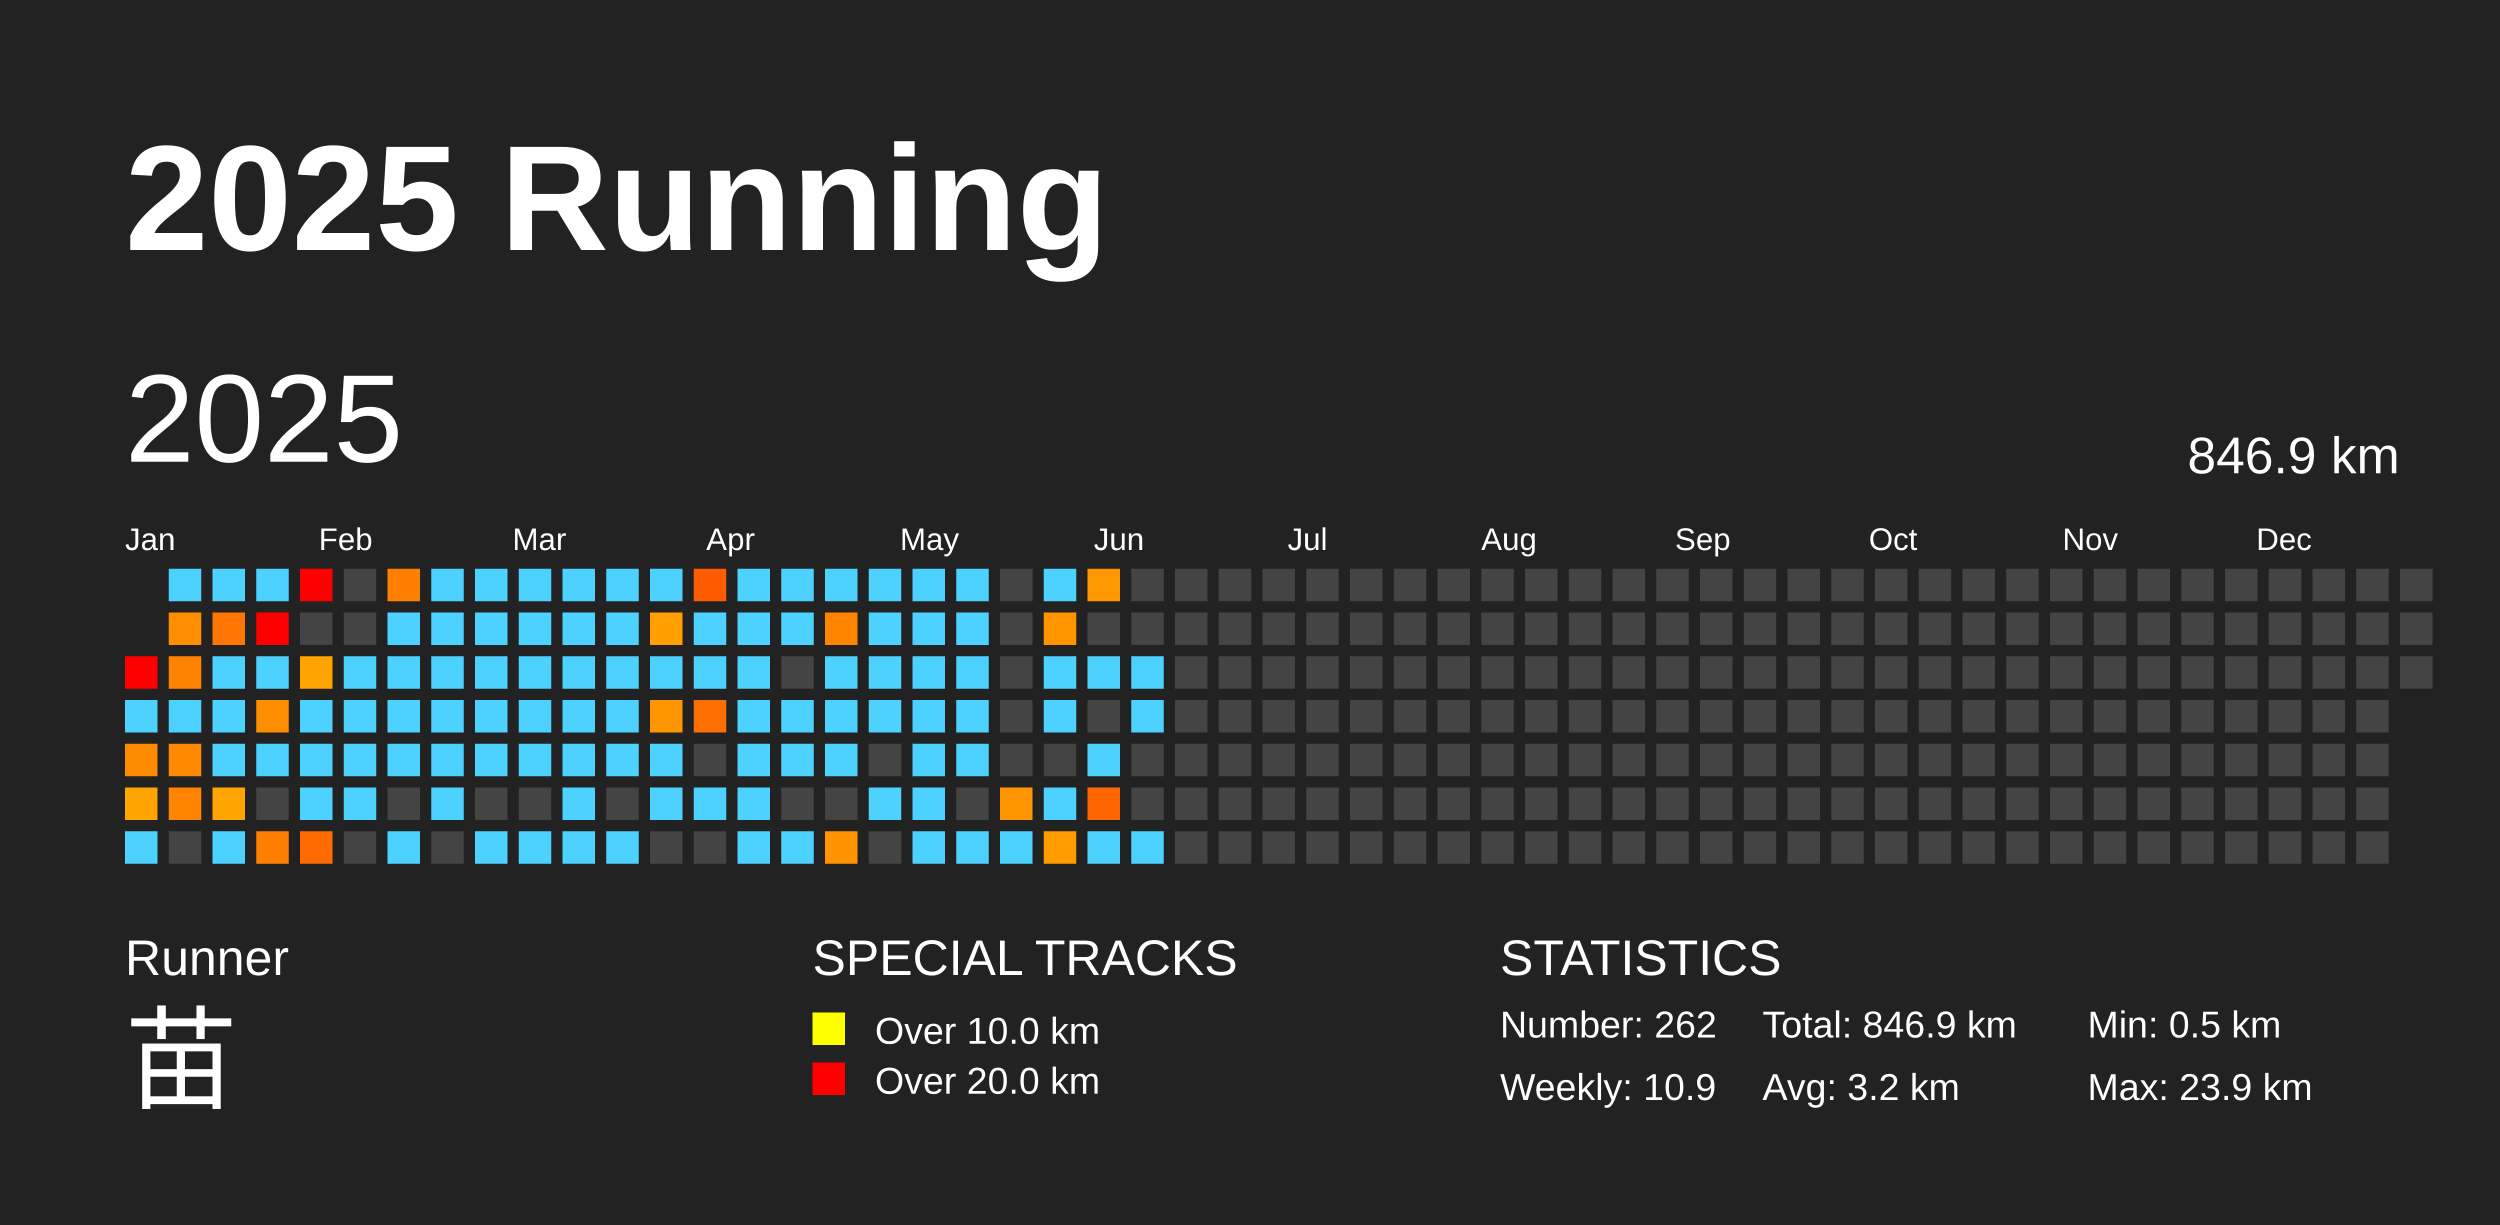
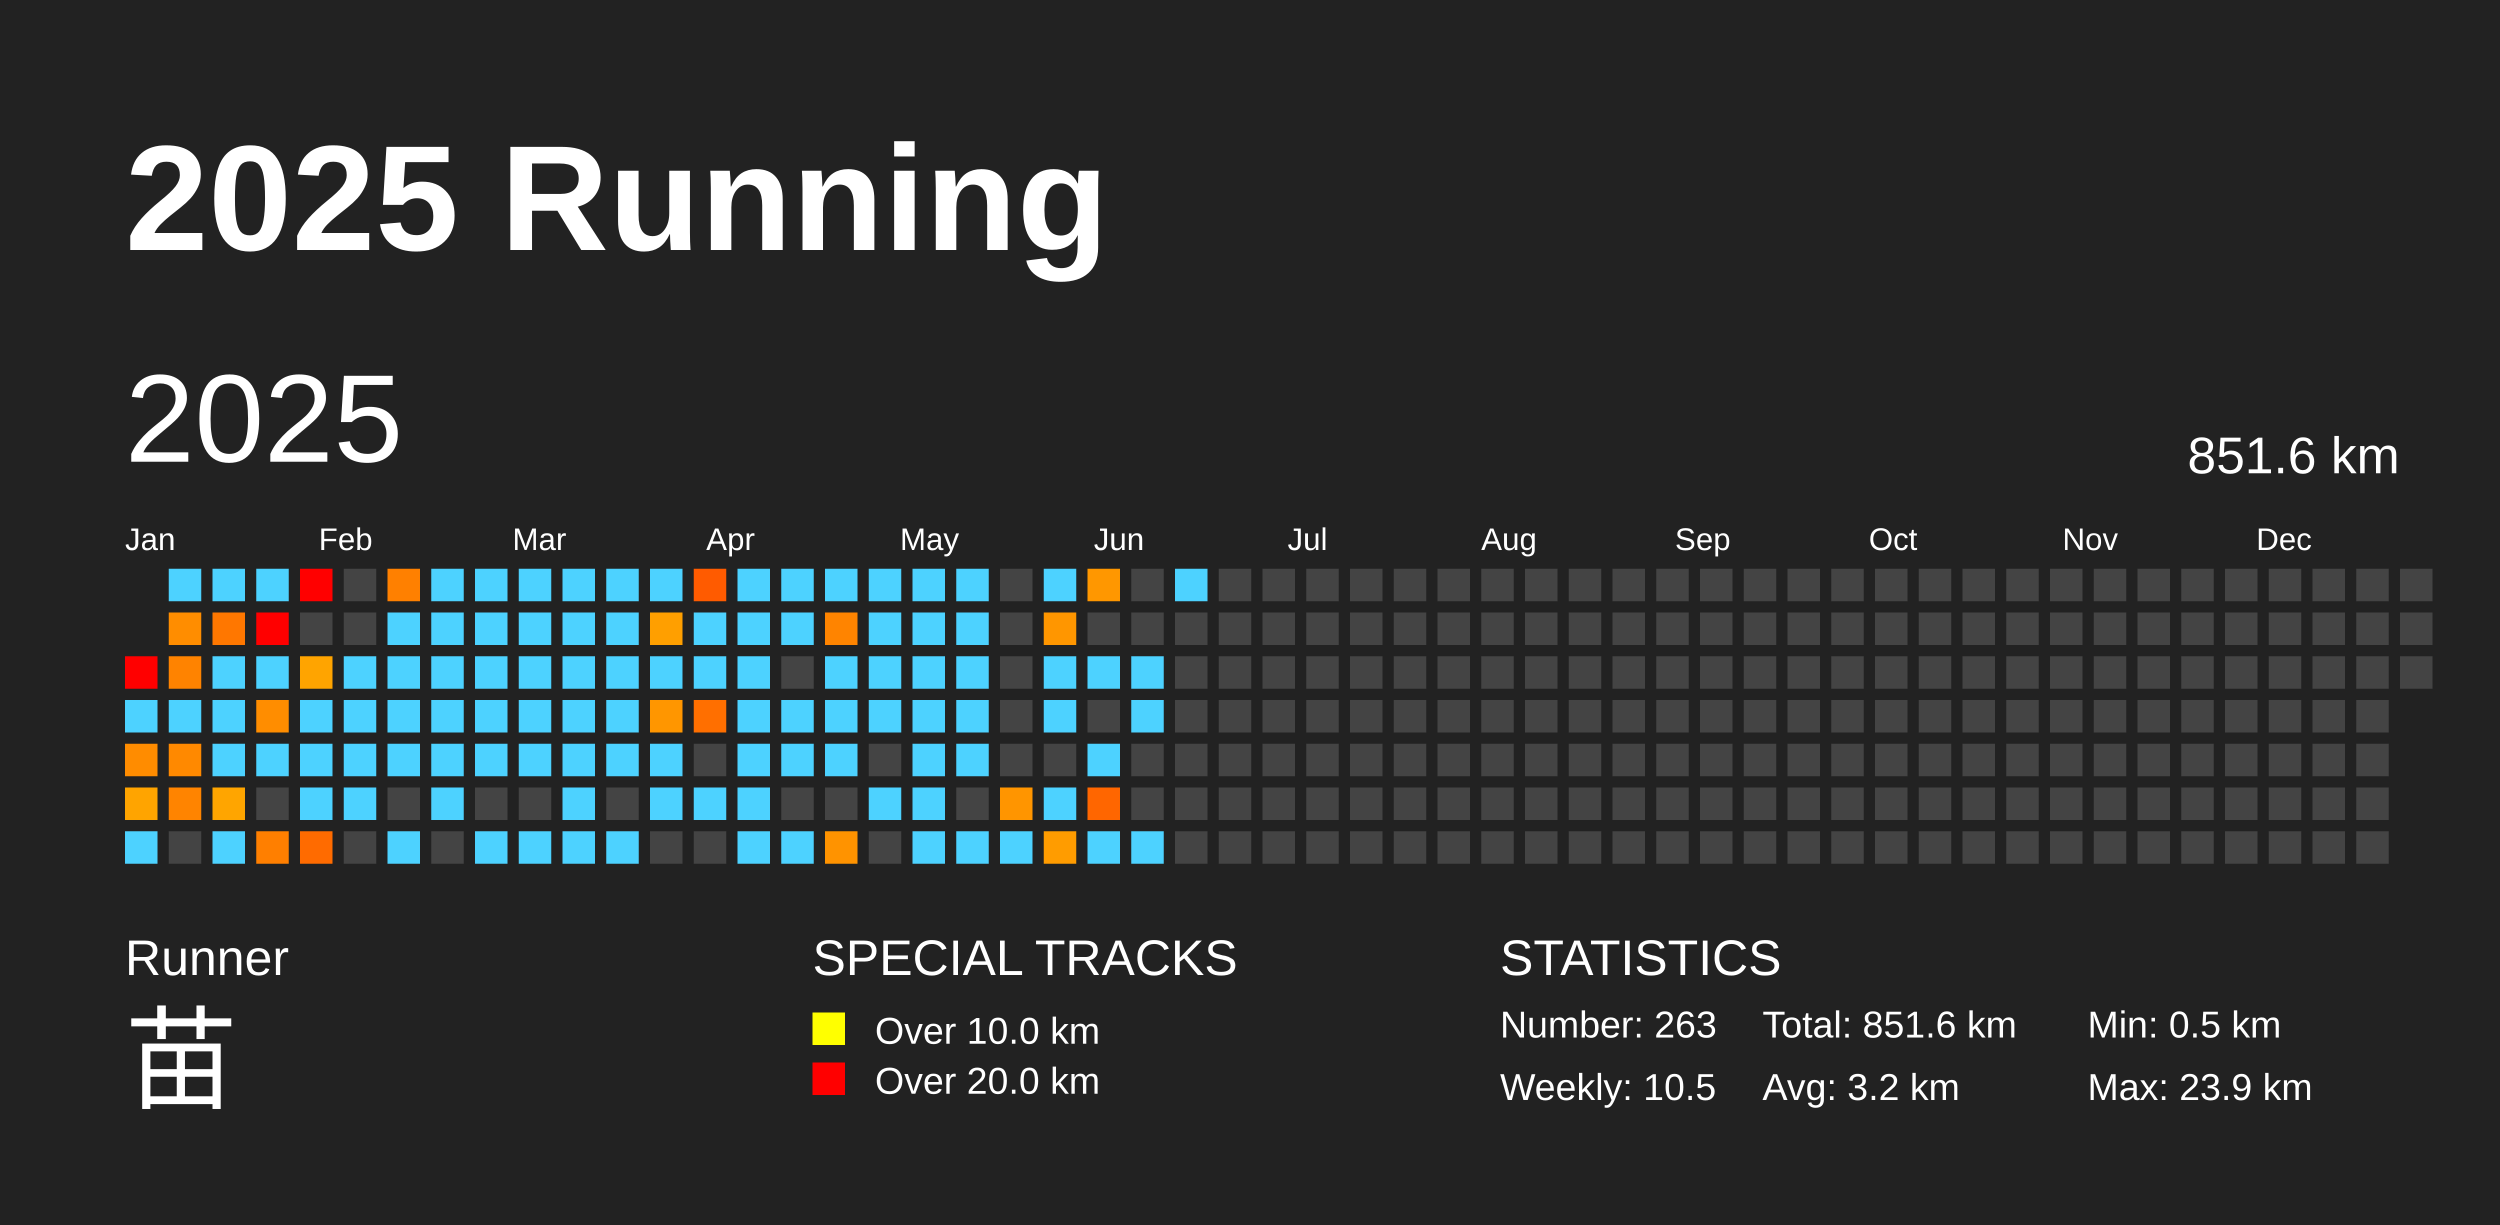
<svg xmlns="http://www.w3.org/2000/svg" baseProfile="full" height="98mm" version="1.1" viewBox="0,0,200,98" width="200mm">
  <defs />
  <rect fill="#222222" height="98" width="200" x="0" y="0" />
  <text fill="#FFFFFF" style="font-size:12px; font-family:Arial; font-weight:bold;" x="10" y="20">2025 Running</text>
  <text fill="#FFFFFF" style="font-size:4px; font-family:Arial" x="10" y="78">Runner</text>
  <text fill="#FFFFFF" style="font-size:9px; font-family:Arial" x="10" y="88">苗</text>
  <text fill="#FFFFFF" style="font-size:4px; font-family:Arial" x="65" y="78">SPECIAL TRACKS</text>
  <rect fill="yellow" height="2.6" width="2.6" x="65" y="81" />
  <text fill="#FFFFFF" style="font-size:3px; font-family:Arial" x="70" y="83.5">Over 10.0 km</text>
  <rect fill="red" height="2.6" width="2.6" x="65" y="85" />
  <text fill="#FFFFFF" style="font-size:3px; font-family:Arial" x="70" y="87.5">Over 20.0 km</text>
  <text fill="#FFFFFF" style="font-size:4px; font-family:Arial" x="120" y="78">STATISTICS</text>
-   <text fill="#FFFFFF" style="font-size:3px; font-family:Arial" x="120" y="83">Number: 262</text>
-   <text fill="#FFFFFF" style="font-size:3px; font-family:Arial" x="120" y="88">Weekly: 10.9</text>
-   <text fill="#FFFFFF" style="font-size:3px; font-family:Arial" x="141" y="83">Total: 846.9 km</text>
+   <text fill="#FFFFFF" style="font-size:3px; font-family:Arial" x="120" y="83">Number: 263</text>
+   <text fill="#FFFFFF" style="font-size:3px; font-family:Arial" x="120" y="88">Weekly: 10.5</text>
+   <text fill="#FFFFFF" style="font-size:3px; font-family:Arial" x="141" y="83">Total: 851.6 km</text>
  <text fill="#FFFFFF" style="font-size:3px; font-family:Arial" x="141" y="88">Avg: 3.2 km</text>
  <text fill="#FFFFFF" style="font-size:3px; font-family:Arial" x="167" y="83">Min: 0.5 km</text>
  <text fill="#FFFFFF" style="font-size:3px; font-family:Arial" x="167" y="88">Max: 23.9 km</text>
  <text dominant-baseline="hanging" fill="#FFFFFF" style="font-size:10.0px; font-family:Arial;" x="10" y="30">2025</text>
-   <text dominant-baseline="hanging" fill="#FFFFFF" style="font-size:4.125px; font-family:Arial;" x="175" y="35">846.9 km</text>
+   <text dominant-baseline="hanging" fill="#FFFFFF" style="font-size:4.125px; font-family:Arial;" x="175" y="35">851.6 km</text>
  <text fill="#FFFFFF" style="font-size:2.5px; font-family:Arial" x="10.0" y="44">Jan</text>
  <text fill="#FFFFFF" style="font-size:2.5px; font-family:Arial" x="25.5" y="44">Feb</text>
  <text fill="#FFFFFF" style="font-size:2.5px; font-family:Arial" x="41.0" y="44">Mar</text>
  <text fill="#FFFFFF" style="font-size:2.5px; font-family:Arial" x="56.5" y="44">Apr</text>
  <text fill="#FFFFFF" style="font-size:2.5px; font-family:Arial" x="72.0" y="44">May</text>
  <text fill="#FFFFFF" style="font-size:2.5px; font-family:Arial" x="87.5" y="44">Jun</text>
  <text fill="#FFFFFF" style="font-size:2.5px; font-family:Arial" x="103.0" y="44">Jul</text>
  <text fill="#FFFFFF" style="font-size:2.5px; font-family:Arial" x="118.5" y="44">Aug</text>
  <text fill="#FFFFFF" style="font-size:2.5px; font-family:Arial" x="134.0" y="44">Sep</text>
  <text fill="#FFFFFF" style="font-size:2.5px; font-family:Arial" x="149.5" y="44">Oct</text>
  <text fill="#FFFFFF" style="font-size:2.5px; font-family:Arial" x="165.0" y="44">Nov</text>
  <text fill="#FFFFFF" style="font-size:2.5px; font-family:Arial" x="180.5" y="44">Dec</text>
  <rect fill="red" height="2.6" width="2.6" x="10.0" y="52.5" />
  <rect fill="#4dd2ff" height="2.6" width="2.6" x="10.0" y="56.0" />
  <rect fill="#ff8c00" height="2.6" width="2.6" x="10.0" y="59.5" />
  <rect fill="#ffa400" height="2.6" width="2.6" x="10.0" y="63.0" />
  <rect fill="#4dd2ff" height="2.6" width="2.6" x="10.0" y="66.5" />
  <rect fill="#4dd2ff" height="2.6" width="2.6" x="13.5" y="45.5" />
  <rect fill="#ff8d00" height="2.6" width="2.6" x="13.5" y="49.0" />
  <rect fill="#ff8300" height="2.6" width="2.6" x="13.5" y="52.5" />
  <rect fill="#4dd2ff" height="2.6" width="2.6" x="13.5" y="56.0" />
  <rect fill="#ff8900" height="2.6" width="2.6" x="13.5" y="59.5" />
  <rect fill="#ff8400" height="2.6" width="2.6" x="13.5" y="63.0" />
  <rect fill="#444444" height="2.6" width="2.6" x="13.5" y="66.5" />
  <rect fill="#4dd2ff" height="2.6" width="2.6" x="17.0" y="45.5" />
  <rect fill="#ff7700" height="2.6" width="2.6" x="17.0" y="49.0" />
  <rect fill="#4dd2ff" height="2.6" width="2.6" x="17.0" y="52.5" />
  <rect fill="#4dd2ff" height="2.6" width="2.6" x="17.0" y="56.0" />
  <rect fill="#4dd2ff" height="2.6" width="2.6" x="17.0" y="59.5" />
  <rect fill="#ffa500" height="2.6" width="2.6" x="17.0" y="63.0" />
  <rect fill="#4dd2ff" height="2.6" width="2.6" x="17.0" y="66.5" />
  <rect fill="#4dd2ff" height="2.6" width="2.6" x="20.5" y="45.5" />
  <rect fill="red" height="2.6" width="2.6" x="20.5" y="49.0" />
  <rect fill="#4dd2ff" height="2.6" width="2.6" x="20.5" y="52.5" />
  <rect fill="#ff8d00" height="2.6" width="2.6" x="20.5" y="56.0" />
  <rect fill="#4dd2ff" height="2.6" width="2.6" x="20.5" y="59.5" />
  <rect fill="#444444" height="2.6" width="2.6" x="20.5" y="63.0" />
  <rect fill="#ff7f00" height="2.6" width="2.6" x="20.5" y="66.5" />
  <rect fill="red" height="2.6" width="2.6" x="24.0" y="45.5" />
  <rect fill="#444444" height="2.6" width="2.6" x="24.0" y="49.0" />
  <rect fill="#ffa400" height="2.6" width="2.6" x="24.0" y="52.5" />
  <rect fill="#4dd2ff" height="2.6" width="2.6" x="24.0" y="56.0" />
  <rect fill="#4dd2ff" height="2.6" width="2.6" x="24.0" y="59.5" />
  <rect fill="#4dd2ff" height="2.6" width="2.6" x="24.0" y="63.0" />
  <rect fill="#ff6b00" height="2.6" width="2.6" x="24.0" y="66.5" />
  <rect fill="#444444" height="2.6" width="2.6" x="27.5" y="45.5" />
  <rect fill="#444444" height="2.6" width="2.6" x="27.5" y="49.0" />
  <rect fill="#4dd2ff" height="2.6" width="2.6" x="27.5" y="52.5" />
  <rect fill="#4dd2ff" height="2.6" width="2.6" x="27.5" y="56.0" />
  <rect fill="#4dd2ff" height="2.6" width="2.6" x="27.5" y="59.5" />
  <rect fill="#4dd2ff" height="2.6" width="2.6" x="27.5" y="63.0" />
  <rect fill="#444444" height="2.6" width="2.6" x="27.5" y="66.5" />
  <rect fill="#ff8000" height="2.6" width="2.6" x="31.0" y="45.5" />
  <rect fill="#4dd2ff" height="2.6" width="2.6" x="31.0" y="49.0" />
  <rect fill="#4dd2ff" height="2.6" width="2.6" x="31.0" y="52.5" />
  <rect fill="#4dd2ff" height="2.6" width="2.6" x="31.0" y="56.0" />
  <rect fill="#4dd2ff" height="2.6" width="2.6" x="31.0" y="59.5" />
  <rect fill="#444444" height="2.6" width="2.6" x="31.0" y="63.0" />
  <rect fill="#4dd2ff" height="2.6" width="2.6" x="31.0" y="66.5" />
  <rect fill="#4dd2ff" height="2.6" width="2.6" x="34.5" y="45.5" />
  <rect fill="#4dd2ff" height="2.6" width="2.6" x="34.5" y="49.0" />
  <rect fill="#4dd2ff" height="2.6" width="2.6" x="34.5" y="52.5" />
  <rect fill="#4dd2ff" height="2.6" width="2.6" x="34.5" y="56.0" />
  <rect fill="#4dd2ff" height="2.6" width="2.6" x="34.5" y="59.5" />
  <rect fill="#4dd2ff" height="2.6" width="2.6" x="34.5" y="63.0" />
  <rect fill="#444444" height="2.6" width="2.6" x="34.5" y="66.5" />
  <rect fill="#4dd2ff" height="2.6" width="2.6" x="38.0" y="45.5" />
  <rect fill="#4dd2ff" height="2.6" width="2.6" x="38.0" y="49.0" />
  <rect fill="#4dd2ff" height="2.6" width="2.6" x="38.0" y="52.5" />
  <rect fill="#4dd2ff" height="2.6" width="2.6" x="38.0" y="56.0" />
  <rect fill="#4dd2ff" height="2.6" width="2.6" x="38.0" y="59.5" />
  <rect fill="#444444" height="2.6" width="2.6" x="38.0" y="63.0" />
  <rect fill="#4dd2ff" height="2.6" width="2.6" x="38.0" y="66.5" />
  <rect fill="#4dd2ff" height="2.6" width="2.6" x="41.5" y="45.5" />
  <rect fill="#4dd2ff" height="2.6" width="2.6" x="41.5" y="49.0" />
  <rect fill="#4dd2ff" height="2.6" width="2.6" x="41.5" y="52.5" />
  <rect fill="#4dd2ff" height="2.6" width="2.6" x="41.5" y="56.0" />
  <rect fill="#4dd2ff" height="2.6" width="2.6" x="41.5" y="59.5" />
  <rect fill="#444444" height="2.6" width="2.6" x="41.5" y="63.0" />
  <rect fill="#4dd2ff" height="2.6" width="2.6" x="41.5" y="66.5" />
  <rect fill="#4dd2ff" height="2.6" width="2.6" x="45.0" y="45.5" />
  <rect fill="#4dd2ff" height="2.6" width="2.6" x="45.0" y="49.0" />
  <rect fill="#4dd2ff" height="2.6" width="2.6" x="45.0" y="52.5" />
  <rect fill="#4dd2ff" height="2.6" width="2.6" x="45.0" y="56.0" />
  <rect fill="#4dd2ff" height="2.6" width="2.6" x="45.0" y="59.5" />
  <rect fill="#4dd2ff" height="2.6" width="2.6" x="45.0" y="63.0" />
  <rect fill="#4dd2ff" height="2.6" width="2.6" x="45.0" y="66.5" />
  <rect fill="#4dd2ff" height="2.6" width="2.6" x="48.5" y="45.5" />
  <rect fill="#4dd2ff" height="2.6" width="2.6" x="48.5" y="49.0" />
  <rect fill="#4dd2ff" height="2.6" width="2.6" x="48.5" y="52.5" />
  <rect fill="#4dd2ff" height="2.6" width="2.6" x="48.5" y="56.0" />
  <rect fill="#4dd2ff" height="2.6" width="2.6" x="48.5" y="59.5" />
  <rect fill="#444444" height="2.6" width="2.6" x="48.5" y="63.0" />
  <rect fill="#4dd2ff" height="2.6" width="2.6" x="48.5" y="66.5" />
  <rect fill="#4dd2ff" height="2.6" width="2.6" x="52.0" y="45.5" />
  <rect fill="#ff9f00" height="2.6" width="2.6" x="52.0" y="49.0" />
  <rect fill="#4dd2ff" height="2.6" width="2.6" x="52.0" y="52.5" />
  <rect fill="#ff9600" height="2.6" width="2.6" x="52.0" y="56.0" />
  <rect fill="#4dd2ff" height="2.6" width="2.6" x="52.0" y="59.5" />
  <rect fill="#4dd2ff" height="2.6" width="2.6" x="52.0" y="63.0" />
  <rect fill="#444444" height="2.6" width="2.6" x="52.0" y="66.5" />
  <rect fill="#ff5b00" height="2.6" width="2.6" x="55.5" y="45.5" />
  <rect fill="#4dd2ff" height="2.6" width="2.6" x="55.5" y="49.0" />
  <rect fill="#4dd2ff" height="2.6" width="2.6" x="55.5" y="52.5" />
  <rect fill="#ff6f00" height="2.6" width="2.6" x="55.5" y="56.0" />
  <rect fill="#444444" height="2.6" width="2.6" x="55.5" y="59.5" />
  <rect fill="#4dd2ff" height="2.6" width="2.6" x="55.5" y="63.0" />
  <rect fill="#444444" height="2.6" width="2.6" x="55.5" y="66.5" />
  <rect fill="#4dd2ff" height="2.6" width="2.6" x="59.0" y="45.5" />
  <rect fill="#4dd2ff" height="2.6" width="2.6" x="59.0" y="49.0" />
  <rect fill="#4dd2ff" height="2.6" width="2.6" x="59.0" y="52.5" />
  <rect fill="#4dd2ff" height="2.6" width="2.6" x="59.0" y="56.0" />
  <rect fill="#4dd2ff" height="2.6" width="2.6" x="59.0" y="59.5" />
  <rect fill="#4dd2ff" height="2.6" width="2.6" x="59.0" y="63.0" />
  <rect fill="#4dd2ff" height="2.6" width="2.6" x="59.0" y="66.5" />
  <rect fill="#4dd2ff" height="2.6" width="2.6" x="62.5" y="45.5" />
  <rect fill="#4dd2ff" height="2.6" width="2.6" x="62.5" y="49.0" />
  <rect fill="#444444" height="2.6" width="2.6" x="62.5" y="52.5" />
  <rect fill="#4dd2ff" height="2.6" width="2.6" x="62.5" y="56.0" />
  <rect fill="#4dd2ff" height="2.6" width="2.6" x="62.5" y="59.5" />
  <rect fill="#444444" height="2.6" width="2.6" x="62.5" y="63.0" />
  <rect fill="#4dd2ff" height="2.6" width="2.6" x="62.5" y="66.5" />
  <rect fill="#4dd2ff" height="2.6" width="2.6" x="66.0" y="45.5" />
  <rect fill="#ff8400" height="2.6" width="2.6" x="66.0" y="49.0" />
  <rect fill="#4dd2ff" height="2.6" width="2.6" x="66.0" y="52.5" />
  <rect fill="#4dd2ff" height="2.6" width="2.6" x="66.0" y="56.0" />
  <rect fill="#4dd2ff" height="2.6" width="2.6" x="66.0" y="59.5" />
  <rect fill="#444444" height="2.6" width="2.6" x="66.0" y="63.0" />
  <rect fill="#ff9300" height="2.6" width="2.6" x="66.0" y="66.5" />
  <rect fill="#4dd2ff" height="2.6" width="2.6" x="69.5" y="45.5" />
  <rect fill="#4dd2ff" height="2.6" width="2.6" x="69.5" y="49.0" />
  <rect fill="#4dd2ff" height="2.6" width="2.6" x="69.5" y="52.5" />
  <rect fill="#4dd2ff" height="2.6" width="2.6" x="69.5" y="56.0" />
  <rect fill="#444444" height="2.6" width="2.6" x="69.5" y="59.5" />
  <rect fill="#4dd2ff" height="2.6" width="2.6" x="69.5" y="63.0" />
  <rect fill="#444444" height="2.6" width="2.6" x="69.5" y="66.5" />
  <rect fill="#4dd2ff" height="2.6" width="2.6" x="73.0" y="45.5" />
  <rect fill="#4dd2ff" height="2.6" width="2.6" x="73.0" y="49.0" />
  <rect fill="#4dd2ff" height="2.6" width="2.6" x="73.0" y="52.5" />
  <rect fill="#4dd2ff" height="2.6" width="2.6" x="73.0" y="56.0" />
  <rect fill="#4dd2ff" height="2.6" width="2.6" x="73.0" y="59.5" />
  <rect fill="#4dd2ff" height="2.6" width="2.6" x="73.0" y="63.0" />
  <rect fill="#4dd2ff" height="2.6" width="2.6" x="73.0" y="66.5" />
  <rect fill="#4dd2ff" height="2.6" width="2.6" x="76.5" y="45.5" />
  <rect fill="#4dd2ff" height="2.6" width="2.6" x="76.5" y="49.0" />
  <rect fill="#4dd2ff" height="2.6" width="2.6" x="76.5" y="52.5" />
  <rect fill="#4dd2ff" height="2.6" width="2.6" x="76.5" y="56.0" />
  <rect fill="#4dd2ff" height="2.6" width="2.6" x="76.5" y="59.5" />
  <rect fill="#444444" height="2.6" width="2.6" x="76.5" y="63.0" />
  <rect fill="#4dd2ff" height="2.6" width="2.6" x="76.5" y="66.5" />
  <rect fill="#444444" height="2.6" width="2.6" x="80.0" y="45.5" />
  <rect fill="#444444" height="2.6" width="2.6" x="80.0" y="49.0" />
  <rect fill="#444444" height="2.6" width="2.6" x="80.0" y="52.5" />
  <rect fill="#444444" height="2.6" width="2.6" x="80.0" y="56.0" />
  <rect fill="#444444" height="2.6" width="2.6" x="80.0" y="59.5" />
  <rect fill="#ff9500" height="2.6" width="2.6" x="80.0" y="63.0" />
  <rect fill="#4dd2ff" height="2.6" width="2.6" x="80.0" y="66.5" />
  <rect fill="#4dd2ff" height="2.6" width="2.6" x="83.5" y="45.5" />
  <rect fill="#ff9600" height="2.6" width="2.6" x="83.5" y="49.0" />
  <rect fill="#4dd2ff" height="2.6" width="2.6" x="83.5" y="52.5" />
  <rect fill="#4dd2ff" height="2.6" width="2.6" x="83.5" y="56.0" />
  <rect fill="#444444" height="2.6" width="2.6" x="83.5" y="59.5" />
  <rect fill="#4dd2ff" height="2.6" width="2.6" x="83.5" y="63.0" />
  <rect fill="#ff9c00" height="2.6" width="2.6" x="83.5" y="66.5" />
  <rect fill="#ff9700" height="2.6" width="2.6" x="87.0" y="45.5" />
  <rect fill="#444444" height="2.6" width="2.6" x="87.0" y="49.0" />
  <rect fill="#4dd2ff" height="2.6" width="2.6" x="87.0" y="52.5" />
  <rect fill="#444444" height="2.6" width="2.6" x="87.0" y="56.0" />
  <rect fill="#4dd2ff" height="2.6" width="2.6" x="87.0" y="59.5" />
  <rect fill="#ff6600" height="2.6" width="2.6" x="87.0" y="63.0" />
  <rect fill="#4dd2ff" height="2.6" width="2.6" x="87.0" y="66.5" />
  <rect fill="#444444" height="2.6" width="2.6" x="90.5" y="45.5" />
  <rect fill="#444444" height="2.6" width="2.6" x="90.5" y="49.0" />
  <rect fill="#4dd2ff" height="2.6" width="2.6" x="90.5" y="52.5" />
  <rect fill="#4dd2ff" height="2.6" width="2.6" x="90.5" y="56.0" />
  <rect fill="#444444" height="2.6" width="2.6" x="90.5" y="59.5" />
  <rect fill="#444444" height="2.6" width="2.6" x="90.5" y="63.0" />
  <rect fill="#4dd2ff" height="2.6" width="2.6" x="90.5" y="66.5" />
-   <rect fill="#444444" height="2.6" width="2.6" x="94.0" y="45.5" />
+   <rect fill="#4dd2ff" height="2.6" width="2.6" x="94.0" y="45.5" />
  <rect fill="#444444" height="2.6" width="2.6" x="94.0" y="49.0" />
  <rect fill="#444444" height="2.6" width="2.6" x="94.0" y="52.5" />
  <rect fill="#444444" height="2.6" width="2.6" x="94.0" y="56.0" />
  <rect fill="#444444" height="2.6" width="2.6" x="94.0" y="59.5" />
  <rect fill="#444444" height="2.6" width="2.6" x="94.0" y="63.0" />
  <rect fill="#444444" height="2.6" width="2.6" x="94.0" y="66.5" />
  <rect fill="#444444" height="2.6" width="2.6" x="97.5" y="45.5" />
  <rect fill="#444444" height="2.6" width="2.6" x="97.5" y="49.0" />
  <rect fill="#444444" height="2.6" width="2.6" x="97.5" y="52.5" />
  <rect fill="#444444" height="2.6" width="2.6" x="97.5" y="56.0" />
  <rect fill="#444444" height="2.6" width="2.6" x="97.5" y="59.5" />
  <rect fill="#444444" height="2.6" width="2.6" x="97.5" y="63.0" />
  <rect fill="#444444" height="2.6" width="2.6" x="97.5" y="66.5" />
  <rect fill="#444444" height="2.6" width="2.6" x="101.0" y="45.5" />
  <rect fill="#444444" height="2.6" width="2.6" x="101.0" y="49.0" />
  <rect fill="#444444" height="2.6" width="2.6" x="101.0" y="52.5" />
  <rect fill="#444444" height="2.6" width="2.6" x="101.0" y="56.0" />
  <rect fill="#444444" height="2.6" width="2.6" x="101.0" y="59.5" />
  <rect fill="#444444" height="2.6" width="2.6" x="101.0" y="63.0" />
  <rect fill="#444444" height="2.6" width="2.6" x="101.0" y="66.5" />
  <rect fill="#444444" height="2.6" width="2.6" x="104.5" y="45.5" />
  <rect fill="#444444" height="2.6" width="2.6" x="104.5" y="49.0" />
  <rect fill="#444444" height="2.6" width="2.6" x="104.5" y="52.5" />
  <rect fill="#444444" height="2.6" width="2.6" x="104.5" y="56.0" />
  <rect fill="#444444" height="2.6" width="2.6" x="104.5" y="59.5" />
  <rect fill="#444444" height="2.6" width="2.6" x="104.5" y="63.0" />
  <rect fill="#444444" height="2.6" width="2.6" x="104.5" y="66.5" />
  <rect fill="#444444" height="2.6" width="2.6" x="108.0" y="45.5" />
  <rect fill="#444444" height="2.6" width="2.6" x="108.0" y="49.0" />
  <rect fill="#444444" height="2.6" width="2.6" x="108.0" y="52.5" />
  <rect fill="#444444" height="2.6" width="2.6" x="108.0" y="56.0" />
  <rect fill="#444444" height="2.6" width="2.6" x="108.0" y="59.5" />
  <rect fill="#444444" height="2.6" width="2.6" x="108.0" y="63.0" />
  <rect fill="#444444" height="2.6" width="2.6" x="108.0" y="66.5" />
  <rect fill="#444444" height="2.6" width="2.6" x="111.5" y="45.5" />
  <rect fill="#444444" height="2.6" width="2.6" x="111.5" y="49.0" />
  <rect fill="#444444" height="2.6" width="2.6" x="111.5" y="52.5" />
  <rect fill="#444444" height="2.6" width="2.6" x="111.5" y="56.0" />
  <rect fill="#444444" height="2.6" width="2.6" x="111.5" y="59.5" />
  <rect fill="#444444" height="2.6" width="2.6" x="111.5" y="63.0" />
  <rect fill="#444444" height="2.6" width="2.6" x="111.5" y="66.5" />
  <rect fill="#444444" height="2.6" width="2.6" x="115.0" y="45.5" />
  <rect fill="#444444" height="2.6" width="2.6" x="115.0" y="49.0" />
  <rect fill="#444444" height="2.6" width="2.6" x="115.0" y="52.5" />
  <rect fill="#444444" height="2.6" width="2.6" x="115.0" y="56.0" />
  <rect fill="#444444" height="2.6" width="2.6" x="115.0" y="59.5" />
  <rect fill="#444444" height="2.6" width="2.6" x="115.0" y="63.0" />
  <rect fill="#444444" height="2.6" width="2.6" x="115.0" y="66.5" />
  <rect fill="#444444" height="2.6" width="2.6" x="118.5" y="45.5" />
  <rect fill="#444444" height="2.6" width="2.6" x="118.5" y="49.0" />
  <rect fill="#444444" height="2.6" width="2.6" x="118.5" y="52.5" />
  <rect fill="#444444" height="2.6" width="2.6" x="118.5" y="56.0" />
  <rect fill="#444444" height="2.6" width="2.6" x="118.5" y="59.5" />
  <rect fill="#444444" height="2.6" width="2.6" x="118.5" y="63.0" />
  <rect fill="#444444" height="2.6" width="2.6" x="118.5" y="66.5" />
  <rect fill="#444444" height="2.6" width="2.6" x="122.0" y="45.5" />
  <rect fill="#444444" height="2.6" width="2.6" x="122.0" y="49.0" />
  <rect fill="#444444" height="2.6" width="2.6" x="122.0" y="52.5" />
  <rect fill="#444444" height="2.6" width="2.6" x="122.0" y="56.0" />
  <rect fill="#444444" height="2.6" width="2.6" x="122.0" y="59.5" />
  <rect fill="#444444" height="2.6" width="2.6" x="122.0" y="63.0" />
  <rect fill="#444444" height="2.6" width="2.6" x="122.0" y="66.5" />
  <rect fill="#444444" height="2.6" width="2.6" x="125.5" y="45.5" />
  <rect fill="#444444" height="2.6" width="2.6" x="125.5" y="49.0" />
  <rect fill="#444444" height="2.6" width="2.6" x="125.5" y="52.5" />
  <rect fill="#444444" height="2.6" width="2.6" x="125.5" y="56.0" />
  <rect fill="#444444" height="2.6" width="2.6" x="125.5" y="59.5" />
  <rect fill="#444444" height="2.6" width="2.6" x="125.5" y="63.0" />
  <rect fill="#444444" height="2.6" width="2.6" x="125.5" y="66.5" />
  <rect fill="#444444" height="2.6" width="2.6" x="129.0" y="45.5" />
  <rect fill="#444444" height="2.6" width="2.6" x="129.0" y="49.0" />
  <rect fill="#444444" height="2.6" width="2.6" x="129.0" y="52.5" />
  <rect fill="#444444" height="2.6" width="2.6" x="129.0" y="56.0" />
  <rect fill="#444444" height="2.6" width="2.6" x="129.0" y="59.5" />
  <rect fill="#444444" height="2.6" width="2.6" x="129.0" y="63.0" />
  <rect fill="#444444" height="2.6" width="2.6" x="129.0" y="66.5" />
  <rect fill="#444444" height="2.6" width="2.6" x="132.5" y="45.5" />
  <rect fill="#444444" height="2.6" width="2.6" x="132.5" y="49.0" />
  <rect fill="#444444" height="2.6" width="2.6" x="132.5" y="52.5" />
  <rect fill="#444444" height="2.6" width="2.6" x="132.5" y="56.0" />
  <rect fill="#444444" height="2.6" width="2.6" x="132.5" y="59.5" />
  <rect fill="#444444" height="2.6" width="2.6" x="132.5" y="63.0" />
  <rect fill="#444444" height="2.6" width="2.6" x="132.5" y="66.5" />
  <rect fill="#444444" height="2.6" width="2.6" x="136.0" y="45.5" />
  <rect fill="#444444" height="2.6" width="2.6" x="136.0" y="49.0" />
  <rect fill="#444444" height="2.6" width="2.6" x="136.0" y="52.5" />
  <rect fill="#444444" height="2.6" width="2.6" x="136.0" y="56.0" />
  <rect fill="#444444" height="2.6" width="2.6" x="136.0" y="59.5" />
  <rect fill="#444444" height="2.6" width="2.6" x="136.0" y="63.0" />
  <rect fill="#444444" height="2.6" width="2.6" x="136.0" y="66.5" />
  <rect fill="#444444" height="2.6" width="2.6" x="139.5" y="45.5" />
  <rect fill="#444444" height="2.6" width="2.6" x="139.5" y="49.0" />
  <rect fill="#444444" height="2.6" width="2.6" x="139.5" y="52.5" />
  <rect fill="#444444" height="2.6" width="2.6" x="139.5" y="56.0" />
  <rect fill="#444444" height="2.6" width="2.6" x="139.5" y="59.5" />
  <rect fill="#444444" height="2.6" width="2.6" x="139.5" y="63.0" />
  <rect fill="#444444" height="2.6" width="2.6" x="139.5" y="66.5" />
  <rect fill="#444444" height="2.6" width="2.6" x="143.0" y="45.5" />
  <rect fill="#444444" height="2.6" width="2.6" x="143.0" y="49.0" />
  <rect fill="#444444" height="2.6" width="2.6" x="143.0" y="52.5" />
  <rect fill="#444444" height="2.6" width="2.6" x="143.0" y="56.0" />
  <rect fill="#444444" height="2.6" width="2.6" x="143.0" y="59.5" />
  <rect fill="#444444" height="2.6" width="2.6" x="143.0" y="63.0" />
  <rect fill="#444444" height="2.6" width="2.6" x="143.0" y="66.5" />
  <rect fill="#444444" height="2.6" width="2.6" x="146.5" y="45.5" />
  <rect fill="#444444" height="2.6" width="2.6" x="146.5" y="49.0" />
  <rect fill="#444444" height="2.6" width="2.6" x="146.5" y="52.5" />
  <rect fill="#444444" height="2.6" width="2.6" x="146.5" y="56.0" />
  <rect fill="#444444" height="2.6" width="2.6" x="146.5" y="59.5" />
  <rect fill="#444444" height="2.6" width="2.6" x="146.5" y="63.0" />
  <rect fill="#444444" height="2.6" width="2.6" x="146.5" y="66.5" />
  <rect fill="#444444" height="2.6" width="2.6" x="150.0" y="45.5" />
  <rect fill="#444444" height="2.6" width="2.6" x="150.0" y="49.0" />
  <rect fill="#444444" height="2.6" width="2.6" x="150.0" y="52.5" />
  <rect fill="#444444" height="2.6" width="2.6" x="150.0" y="56.0" />
  <rect fill="#444444" height="2.6" width="2.6" x="150.0" y="59.5" />
  <rect fill="#444444" height="2.6" width="2.6" x="150.0" y="63.0" />
  <rect fill="#444444" height="2.6" width="2.6" x="150.0" y="66.5" />
  <rect fill="#444444" height="2.6" width="2.6" x="153.5" y="45.5" />
  <rect fill="#444444" height="2.6" width="2.6" x="153.5" y="49.0" />
  <rect fill="#444444" height="2.6" width="2.6" x="153.5" y="52.5" />
  <rect fill="#444444" height="2.6" width="2.6" x="153.5" y="56.0" />
  <rect fill="#444444" height="2.6" width="2.6" x="153.5" y="59.5" />
  <rect fill="#444444" height="2.6" width="2.6" x="153.5" y="63.0" />
  <rect fill="#444444" height="2.6" width="2.6" x="153.5" y="66.5" />
  <rect fill="#444444" height="2.6" width="2.6" x="157.0" y="45.5" />
  <rect fill="#444444" height="2.6" width="2.6" x="157.0" y="49.0" />
  <rect fill="#444444" height="2.6" width="2.6" x="157.0" y="52.5" />
  <rect fill="#444444" height="2.6" width="2.6" x="157.0" y="56.0" />
  <rect fill="#444444" height="2.6" width="2.6" x="157.0" y="59.5" />
  <rect fill="#444444" height="2.6" width="2.6" x="157.0" y="63.0" />
  <rect fill="#444444" height="2.6" width="2.6" x="157.0" y="66.5" />
  <rect fill="#444444" height="2.6" width="2.6" x="160.5" y="45.5" />
  <rect fill="#444444" height="2.6" width="2.6" x="160.5" y="49.0" />
  <rect fill="#444444" height="2.6" width="2.6" x="160.5" y="52.5" />
  <rect fill="#444444" height="2.6" width="2.6" x="160.5" y="56.0" />
  <rect fill="#444444" height="2.6" width="2.6" x="160.5" y="59.5" />
  <rect fill="#444444" height="2.6" width="2.6" x="160.5" y="63.0" />
  <rect fill="#444444" height="2.6" width="2.6" x="160.5" y="66.5" />
  <rect fill="#444444" height="2.6" width="2.6" x="164.0" y="45.5" />
  <rect fill="#444444" height="2.6" width="2.6" x="164.0" y="49.0" />
  <rect fill="#444444" height="2.6" width="2.6" x="164.0" y="52.5" />
  <rect fill="#444444" height="2.6" width="2.6" x="164.0" y="56.0" />
  <rect fill="#444444" height="2.6" width="2.6" x="164.0" y="59.5" />
  <rect fill="#444444" height="2.6" width="2.6" x="164.0" y="63.0" />
  <rect fill="#444444" height="2.6" width="2.6" x="164.0" y="66.5" />
  <rect fill="#444444" height="2.6" width="2.6" x="167.5" y="45.5" />
  <rect fill="#444444" height="2.6" width="2.6" x="167.5" y="49.0" />
  <rect fill="#444444" height="2.6" width="2.6" x="167.5" y="52.5" />
  <rect fill="#444444" height="2.6" width="2.6" x="167.5" y="56.0" />
  <rect fill="#444444" height="2.6" width="2.6" x="167.5" y="59.5" />
  <rect fill="#444444" height="2.6" width="2.6" x="167.5" y="63.0" />
  <rect fill="#444444" height="2.6" width="2.6" x="167.5" y="66.5" />
  <rect fill="#444444" height="2.6" width="2.6" x="171.0" y="45.5" />
  <rect fill="#444444" height="2.6" width="2.6" x="171.0" y="49.0" />
  <rect fill="#444444" height="2.6" width="2.6" x="171.0" y="52.5" />
  <rect fill="#444444" height="2.6" width="2.6" x="171.0" y="56.0" />
  <rect fill="#444444" height="2.6" width="2.6" x="171.0" y="59.5" />
  <rect fill="#444444" height="2.6" width="2.6" x="171.0" y="63.0" />
  <rect fill="#444444" height="2.6" width="2.6" x="171.0" y="66.5" />
  <rect fill="#444444" height="2.6" width="2.6" x="174.5" y="45.5" />
  <rect fill="#444444" height="2.6" width="2.6" x="174.5" y="49.0" />
  <rect fill="#444444" height="2.6" width="2.6" x="174.5" y="52.5" />
  <rect fill="#444444" height="2.6" width="2.6" x="174.5" y="56.0" />
  <rect fill="#444444" height="2.6" width="2.6" x="174.5" y="59.5" />
  <rect fill="#444444" height="2.6" width="2.6" x="174.5" y="63.0" />
  <rect fill="#444444" height="2.6" width="2.6" x="174.5" y="66.5" />
  <rect fill="#444444" height="2.6" width="2.6" x="178.0" y="45.5" />
  <rect fill="#444444" height="2.6" width="2.6" x="178.0" y="49.0" />
  <rect fill="#444444" height="2.6" width="2.6" x="178.0" y="52.5" />
  <rect fill="#444444" height="2.6" width="2.6" x="178.0" y="56.0" />
  <rect fill="#444444" height="2.6" width="2.6" x="178.0" y="59.5" />
  <rect fill="#444444" height="2.6" width="2.6" x="178.0" y="63.0" />
  <rect fill="#444444" height="2.6" width="2.6" x="178.0" y="66.5" />
  <rect fill="#444444" height="2.6" width="2.6" x="181.5" y="45.5" />
  <rect fill="#444444" height="2.6" width="2.6" x="181.5" y="49.0" />
  <rect fill="#444444" height="2.6" width="2.6" x="181.5" y="52.5" />
  <rect fill="#444444" height="2.6" width="2.6" x="181.5" y="56.0" />
  <rect fill="#444444" height="2.6" width="2.6" x="181.5" y="59.5" />
  <rect fill="#444444" height="2.6" width="2.6" x="181.5" y="63.0" />
  <rect fill="#444444" height="2.6" width="2.6" x="181.5" y="66.5" />
  <rect fill="#444444" height="2.6" width="2.6" x="185.0" y="45.5" />
  <rect fill="#444444" height="2.6" width="2.6" x="185.0" y="49.0" />
  <rect fill="#444444" height="2.6" width="2.6" x="185.0" y="52.5" />
  <rect fill="#444444" height="2.6" width="2.6" x="185.0" y="56.0" />
  <rect fill="#444444" height="2.6" width="2.6" x="185.0" y="59.5" />
  <rect fill="#444444" height="2.6" width="2.6" x="185.0" y="63.0" />
  <rect fill="#444444" height="2.6" width="2.6" x="185.0" y="66.5" />
  <rect fill="#444444" height="2.6" width="2.6" x="188.5" y="45.5" />
  <rect fill="#444444" height="2.6" width="2.6" x="188.5" y="49.0" />
  <rect fill="#444444" height="2.6" width="2.6" x="188.5" y="52.5" />
  <rect fill="#444444" height="2.6" width="2.6" x="188.5" y="56.0" />
  <rect fill="#444444" height="2.6" width="2.6" x="188.5" y="59.5" />
  <rect fill="#444444" height="2.6" width="2.6" x="188.5" y="63.0" />
  <rect fill="#444444" height="2.6" width="2.6" x="188.5" y="66.5" />
  <rect fill="#444444" height="2.6" width="2.6" x="192.0" y="45.5" />
  <rect fill="#444444" height="2.6" width="2.6" x="192.0" y="49.0" />
  <rect fill="#444444" height="2.6" width="2.6" x="192.0" y="52.5" />
</svg>
